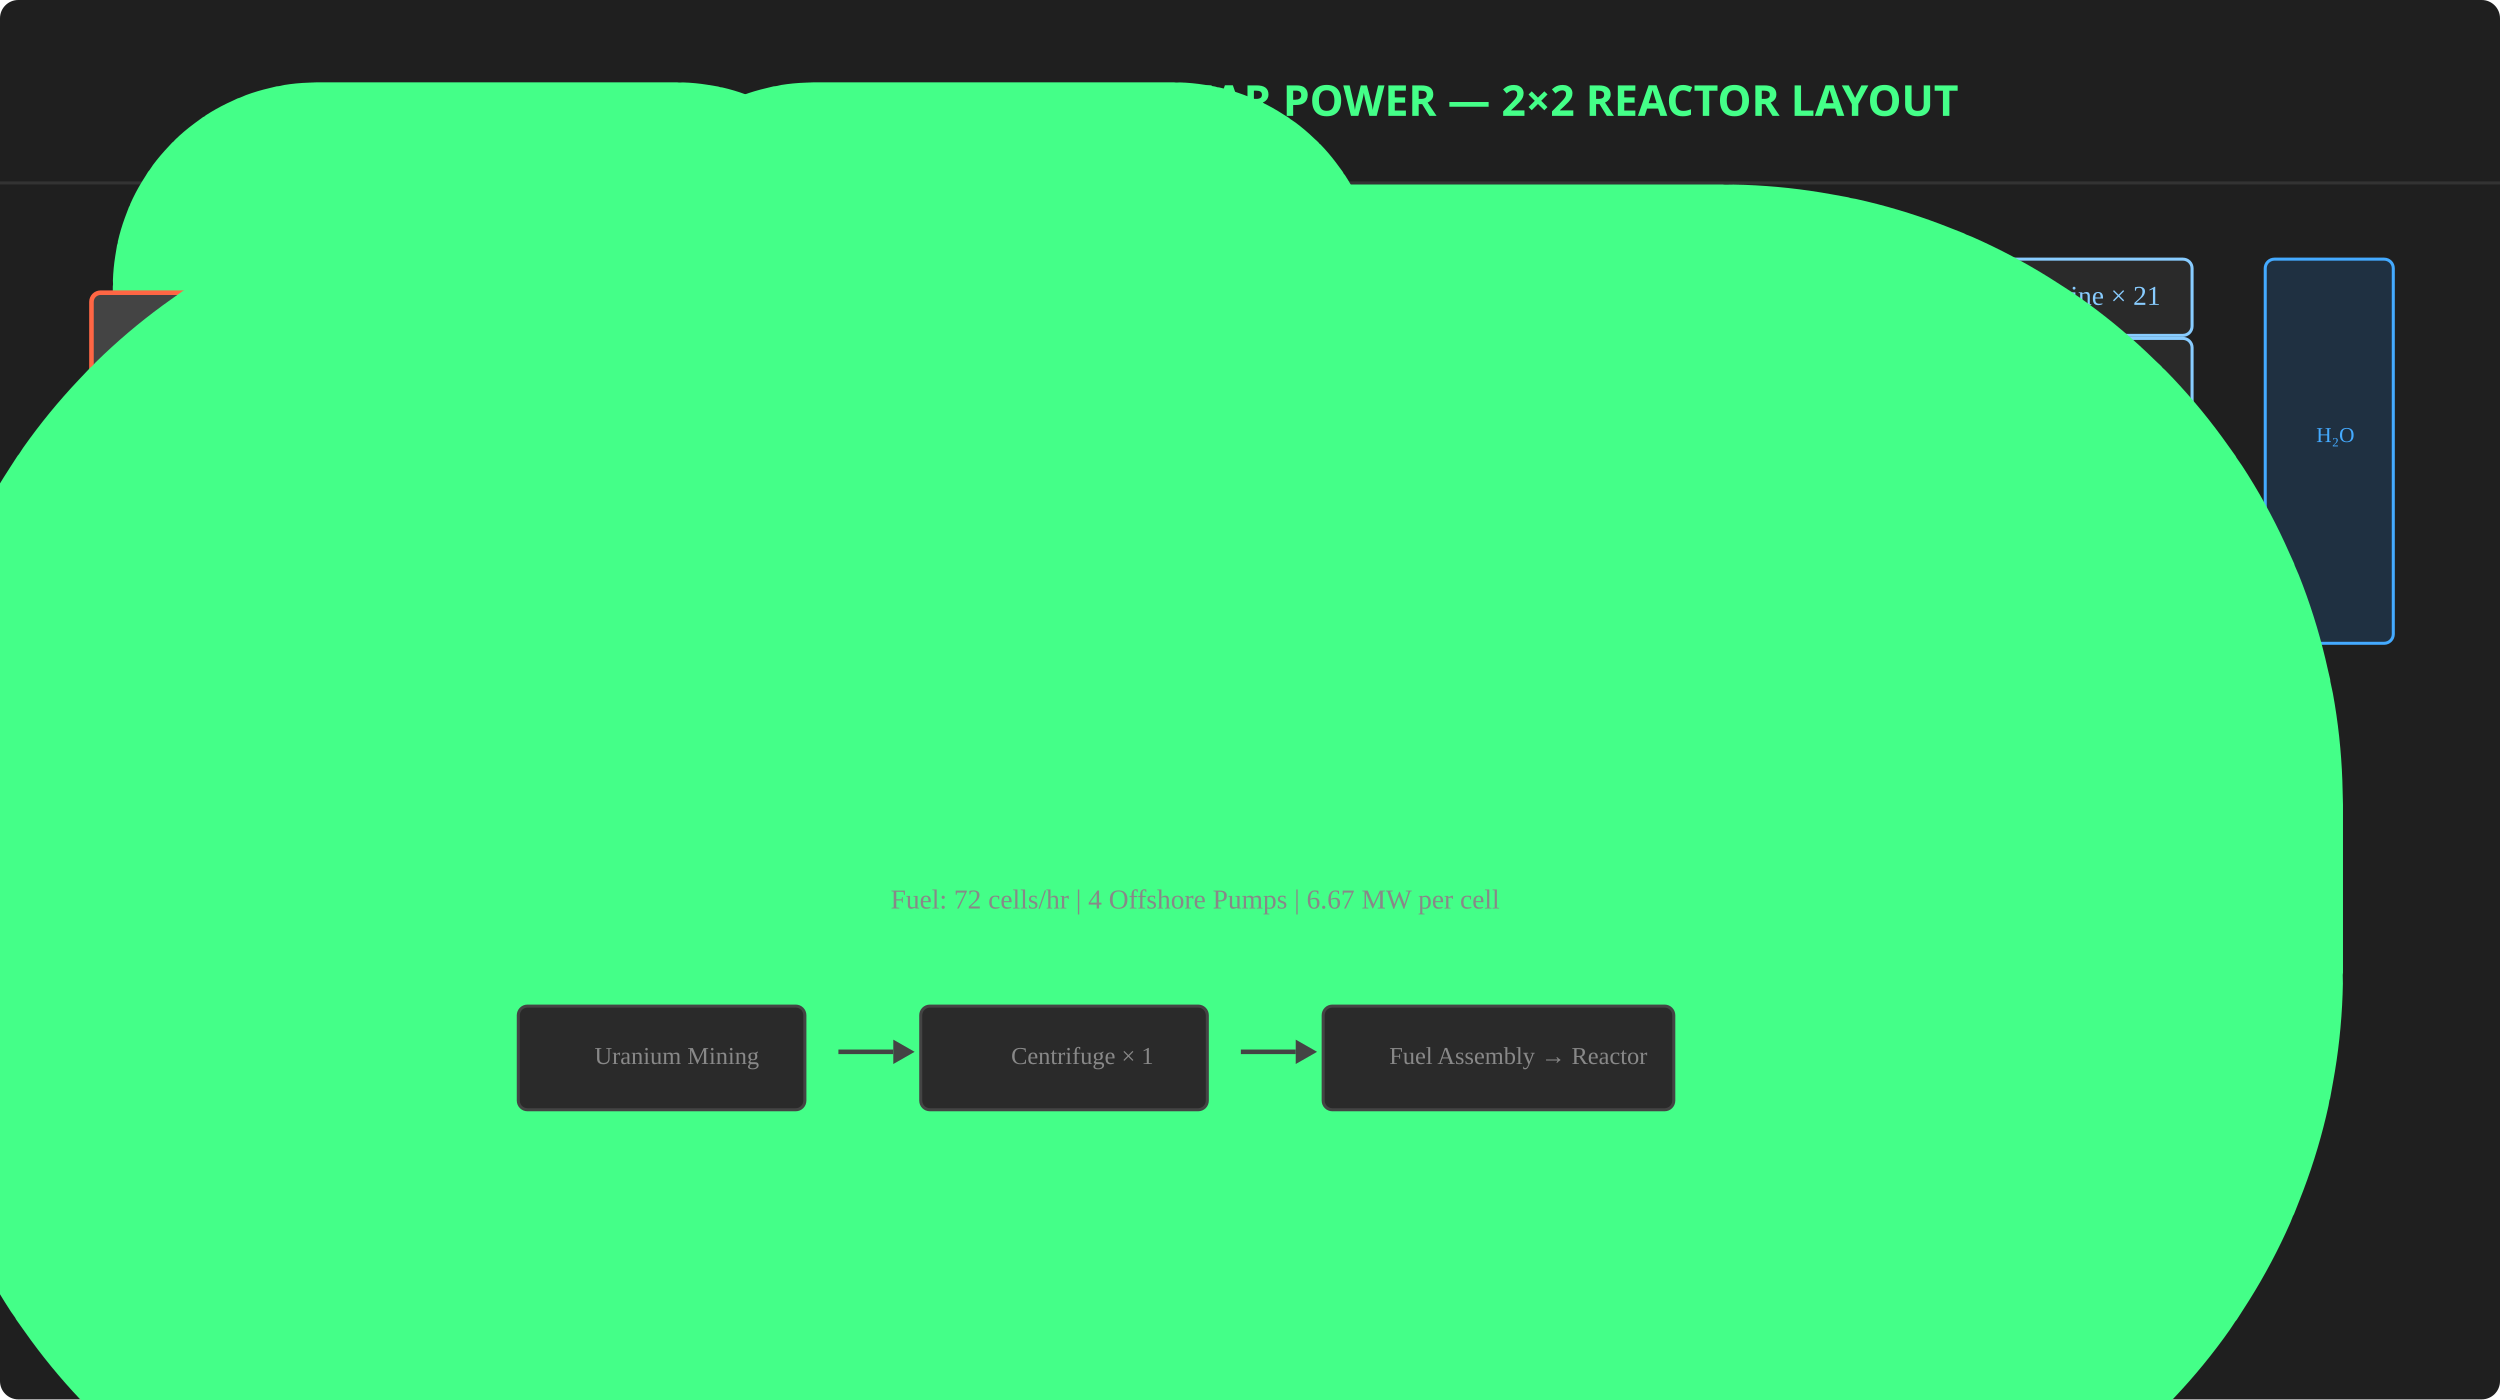
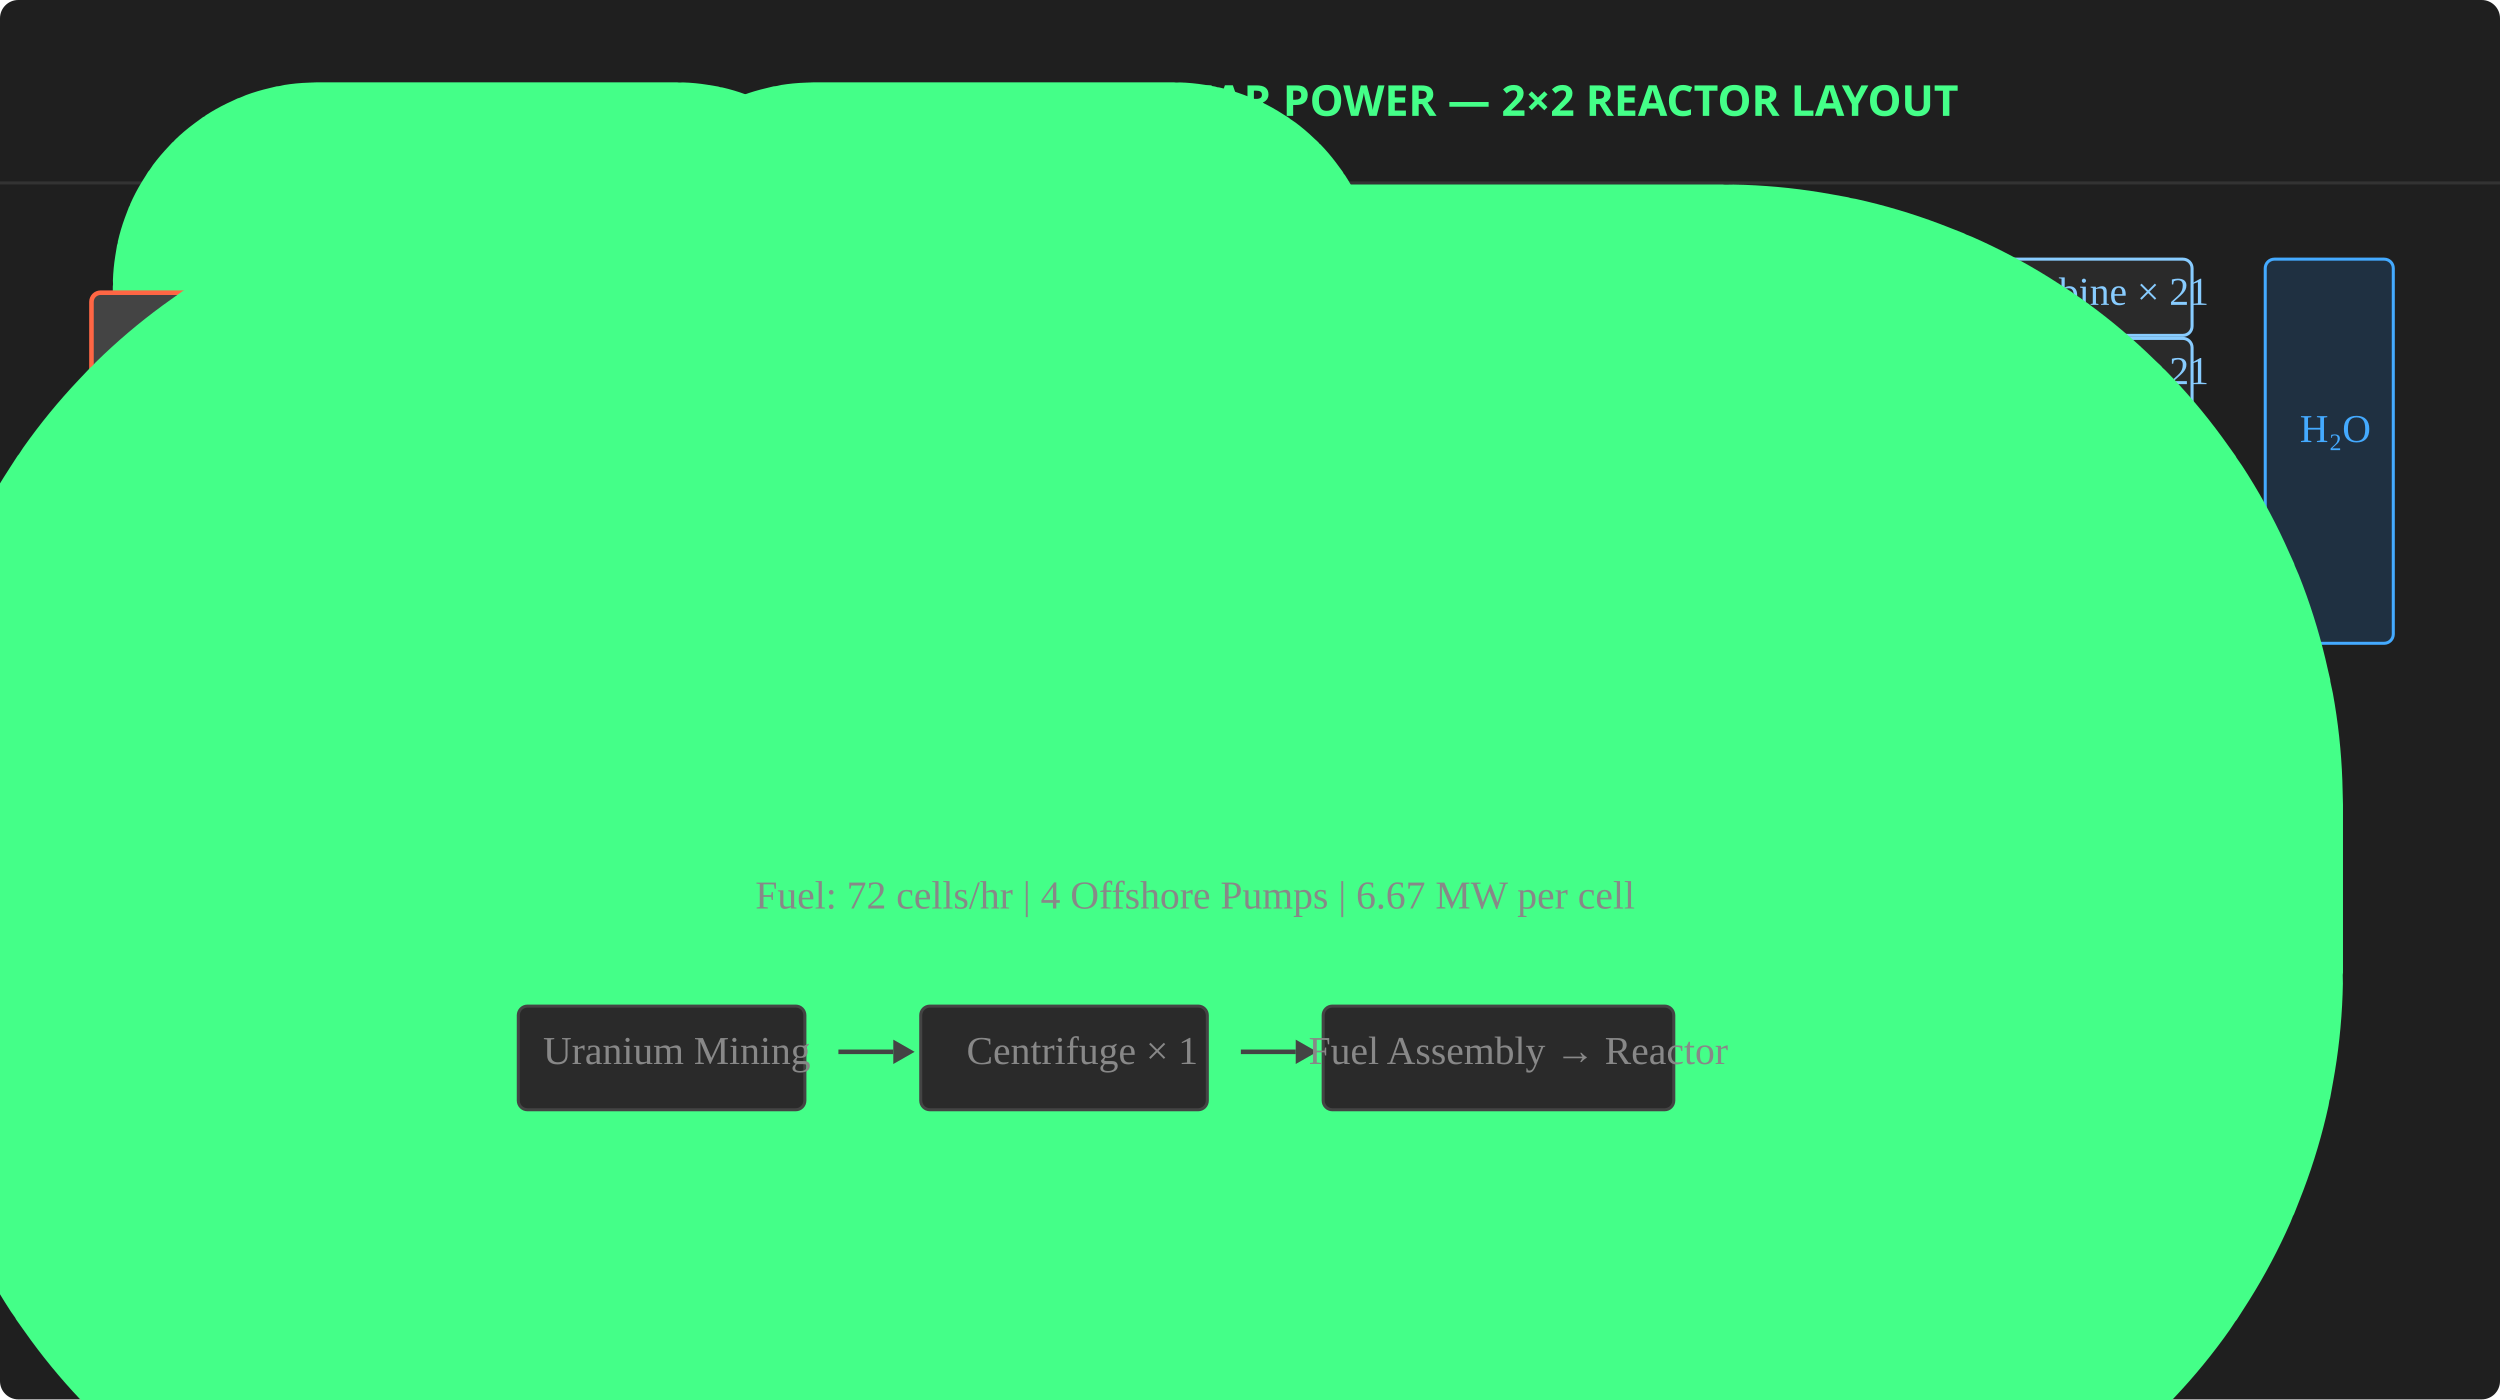
<svg xmlns="http://www.w3.org/2000/svg" viewBox="0 0 820 459" width="820" height="459">
  <defs>
    <filter id="g">
      <feGaussianBlur stdDeviation="2" result="b" />
      <feMerge>
        <feMergeNode in="b" />
        <feMergeNode in="SourceGraphic" />
      </feMerge>
    </filter>
  </defs>
  <rect width="820" height="459" fill="#1f1f1f" rx="6" />
  <line x1="0" y1="60" x2="820" y2="60" stroke="#333" />
  <text x="497" y="38" text-anchor="middle" font-family="Orbitron,sans-serif" font-size="14" font-weight="900" fill="#44ff88">NUCLEAR POWER — 2×2 REACTOR LAYOUT</text>
  <rect x="100" y="90" width="126" height="69" rx="4" fill="#0a1a2a" stroke="#44ff88" stroke-width="126" />
-   <text x="170" y="116" text-anchor="middle" font-size="11" fill="#44ff88" font-weight="700">Reactor A</text>
-   <text x="170" y="132" text-anchor="middle" font-size="9" fill="#888">160°C</text>
+   <text x="170" y="116" text-anchor="middle" font-size="13" fill="#44ff88" font-weight="700">Reactor A</text>
+   <text x="170" y="132" text-anchor="middle" font-size="13" fill="#888">160°C</text>
  <rect x="263" y="90" width="126" height="69" rx="4" fill="#0a1a2a" stroke="#44ff88" stroke-width="126" />
-   <text x="334" y="116" text-anchor="middle" font-size="11" fill="#44ff88" font-weight="700">Reactor B</text>
-   <text x="334" y="132" text-anchor="middle" font-size="9" fill="#888">160°C</text>
+   <text x="334" y="116" text-anchor="middle" font-size="13" fill="#44ff88" font-weight="700">Reactor B</text>
+   <text x="334" y="132" text-anchor="middle" font-size="13" fill="#888">160°C</text>
  <rect x="228" y="96" width="42" height="55" rx="3" fill="#44ff88" fill-opacity="0.15" stroke="#44ff88" stroke-width="42" stroke-dasharray="3" />
-   <text x="252" y="124" text-anchor="middle" font-size="8" fill="#44ff88">+100%</text>
+   <text x="252" y="124" text-anchor="middle" font-size="13" fill="#44ff88">+100%</text>
  <rect x="100" y="165" width="126" height="69" rx="4" fill="#0a1a2a" stroke="#44ff88" stroke-width="126" />
-   <text x="170" y="191" text-anchor="middle" font-size="11" fill="#44ff88" font-weight="700">Reactor C</text>
-   <text x="170" y="207" text-anchor="middle" font-size="9" fill="#888">160°C</text>
+   <text x="170" y="191" text-anchor="middle" font-size="13" fill="#44ff88" font-weight="700">Reactor C</text>
+   <text x="170" y="207" text-anchor="middle" font-size="13" fill="#888">160°C</text>
  <rect x="263" y="165" width="126" height="69" rx="4" fill="#0a1a2a" stroke="#44ff88" stroke-width="126" />
-   <text x="334" y="191" text-anchor="middle" font-size="11" fill="#44ff88" font-weight="700">Reactor D</text>
-   <text x="334" y="207" text-anchor="middle" font-size="9" fill="#888">160°C</text>
+   <text x="334" y="191" text-anchor="middle" font-size="13" fill="#44ff88" font-weight="700">Reactor D</text>
+   <text x="334" y="207" text-anchor="middle" font-size="13" fill="#888">160°C</text>
  <rect x="228" y="170" width="42" height="57" rx="3" fill="#44ff88" fill-opacity="0.25" stroke="#44ff88" stroke-width="42" stroke-dasharray="3" />
-   <text x="252" y="199" text-anchor="middle" font-size="8" fill="#44ff88">×3</text>
-   <text x="170" y="158" text-anchor="middle" font-size="7" fill="#44ff88" opacity="0.7">+100%</text>
-   <text x="334" y="158" text-anchor="middle" font-size="7" fill="#44ff88" opacity="0.7">+100%</text>
-   <text x="170" y="236" text-anchor="middle" font-size="7" fill="#44ff88" opacity="0.7">+100%</text>
-   <text x="334" y="236" text-anchor="middle" font-size="7" fill="#44ff88" opacity="0.7">+100%</text>
+   <text x="252" y="199" text-anchor="middle" font-size="13" fill="#44ff88">×3</text>
+   <text x="170" y="158" text-anchor="middle" font-size="13" fill="#44ff88" opacity="0.7">+100%</text>
+   <text x="334" y="158" text-anchor="middle" font-size="13" fill="#44ff88" opacity="0.7">+100%</text>
+   <text x="170" y="236" text-anchor="middle" font-size="13" fill="#44ff88" opacity="0.7">+100%</text>
+   <text x="334" y="236" text-anchor="middle" font-size="13" fill="#44ff88" opacity="0.7">+100%</text>
  <rect x="30" y="96" width="57" height="108" rx="3" fill="#444" stroke="#ff6644" stroke-width="1.5" />
-   <text x="61" y="132" text-anchor="middle" font-size="8" fill="#ff6644">Heat</text>
-   <text x="61" y="148" text-anchor="middle" font-size="8" fill="#ff6644">Pipe</text>
+   <text x="61" y="132" text-anchor="middle" font-size="13" fill="#ff6644">Heat</text>
+   <text x="61" y="148" text-anchor="middle" font-size="13" fill="#ff6644">Pipe</text>
  <rect x="410" y="96" width="57" height="108" rx="3" fill="#444" stroke="#ff6644" stroke-width="1.5" />
-   <text x="441" y="132" text-anchor="middle" font-size="8" fill="#ff6644">Heat</text>
-   <text x="441" y="148" text-anchor="middle" font-size="8" fill="#ff6644">Pipe</text>
+   <text x="441" y="132" text-anchor="middle" font-size="13" fill="#ff6644">Heat</text>
+   <text x="441" y="148" text-anchor="middle" font-size="13" fill="#ff6644">Pipe</text>
  <rect x="480" y="90" width="105" height="27" rx="3" fill="#2a2a2a" stroke="#ff6644" />
-   <text x="538" y="106" text-anchor="middle" font-size="9" fill="#ff6644">HeatEx × 12</text>
+   <text x="538" y="106" text-anchor="middle" font-size="13" fill="#ff6644">HeatEx × 12</text>
  <rect x="480" y="118" width="105" height="27" rx="3" fill="#2a2a2a" stroke="#ff6644" />
-   <text x="538" y="134" text-anchor="middle" font-size="9" fill="#ff6644">HeatEx × 12</text>
+   <text x="538" y="134" text-anchor="middle" font-size="13" fill="#ff6644">HeatEx × 12</text>
  <rect x="480" y="146" width="105" height="27" rx="3" fill="#2a2a2a" stroke="#ff6644" />
-   <text x="538" y="162" text-anchor="middle" font-size="9" fill="#ff6644">HeatEx × 12</text>
+   <text x="538" y="162" text-anchor="middle" font-size="13" fill="#ff6644">HeatEx × 12</text>
  <rect x="480" y="174" width="105" height="27" rx="3" fill="#2a2a2a" stroke="#ff6644" />
-   <text x="538" y="190" text-anchor="middle" font-size="9" fill="#ff6644">HeatEx × 12</text>
-   <text x="538" y="215" text-anchor="middle" font-size="9" fill="#888">Total: 48 Heat Exchangers</text>
+   <text x="538" y="190" text-anchor="middle" font-size="13" fill="#ff6644">HeatEx × 12</text>
+   <text x="538" y="215" text-anchor="middle" font-size="13" fill="#888">Total: 48 Heat Exchangers</text>
  <rect x="614" y="85" width="105" height="25" rx="3" fill="#2a2a2a" stroke="#88ccff" />
-   <text x="673" y="100" text-anchor="middle" font-size="9" fill="#88ccff">Steam Turbine × 21</text>
+   <text x="673" y="100" text-anchor="middle" font-size="13" fill="#88ccff">Steam Turbine × 21</text>
  <rect x="614" y="111" width="105" height="25" rx="3" fill="#2a2a2a" stroke="#88ccff" />
-   <text x="673" y="126" text-anchor="middle" font-size="9" fill="#88ccff">Steam Turbine × 21</text>
+   <text x="673" y="126" text-anchor="middle" font-size="13" fill="#88ccff">Steam Turbine × 21</text>
  <rect x="614" y="137" width="105" height="25" rx="3" fill="#2a2a2a" stroke="#88ccff" />
-   <text x="673" y="152" text-anchor="middle" font-size="9" fill="#88ccff">Steam Turbine × 21</text>
+   <text x="673" y="152" text-anchor="middle" font-size="13" fill="#88ccff">Steam Turbine × 21</text>
  <rect x="614" y="163" width="105" height="25" rx="3" fill="#2a2a2a" stroke="#88ccff" />
-   <text x="673" y="178" text-anchor="middle" font-size="9" fill="#88ccff">Steam Turbine × 21</text>
-   <text x="673" y="215" text-anchor="middle" font-size="9" fill="#888">Total: 84 Turbines</text>
+   <text x="673" y="178" text-anchor="middle" font-size="13" fill="#88ccff">Steam Turbine × 21</text>
+   <text x="673" y="215" text-anchor="middle" font-size="13" fill="#888">Total: 84 Turbines</text>
  <rect x="743" y="85" width="42" height="126" rx="3" fill="#2277cc" fill-opacity="0.2" stroke="#44aaff" />
-   <text x="766" y="145" text-anchor="middle" font-size="7" fill="#44aaff">H₂O</text>
+   <text x="766" y="145" text-anchor="middle" font-size="13" fill="#44aaff">H₂O</text>
  <rect x="170" y="260" width="399" height="63" rx="4" fill="#0a1a2a" stroke="#44ff88" stroke-width="399" />
-   <text x="392" y="280" text-anchor="middle" font-size="11" fill="#44ff88">2×2 Reactor: 480 MW total</text>
-   <text x="392" y="298" text-anchor="middle" font-size="9" fill="#888">Fuel: 72 cells/hr | 4 Offshore Pumps | 6.67 MW per cell</text>
+   <text x="392" y="280" text-anchor="middle" font-size="13" fill="#44ff88">2×2 Reactor: 480 MW total</text>
+   <text x="392" y="298" text-anchor="middle" font-size="13" fill="#888">Fuel: 72 cells/hr | 4 Offshore Pumps | 6.67 MW per cell</text>
  <rect x="170" y="330" width="94" height="34" rx="3" fill="#2a2a2a" stroke="#444" />
-   <text x="222" y="349" text-anchor="middle" font-size="8" fill="#888">Uranium Mining</text>
+   <text x="222" y="349" text-anchor="middle" font-size="13" fill="#888">Uranium Mining</text>
  <line x1="275" y1="345" x2="293" y2="345" stroke="#444" stroke-width="1.5" />
  <polygon points="293,341 300,345 293,349" fill="#444" />
  <rect x="302" y="330" width="94" height="34" rx="3" fill="#2a2a2a" stroke="#444" />
-   <text x="355" y="349" text-anchor="middle" font-size="8" fill="#888">Centrifuge × 1</text>
+   <text x="355" y="349" text-anchor="middle" font-size="13" fill="#888">Centrifuge × 1</text>
  <line x1="407" y1="345" x2="425" y2="345" stroke="#444" stroke-width="1.5" />
  <polygon points="425,341 432,345 425,349" fill="#444" />
  <rect x="434" y="330" width="115" height="34" rx="3" fill="#2a2a2a" stroke="#444" />
-   <text x="498" y="349" text-anchor="middle" font-size="8" fill="#888">Fuel Assembly → Reactor</text>
+   <text x="498" y="349" text-anchor="middle" font-size="13" fill="#888">Fuel Assembly → Reactor</text>
</svg>
